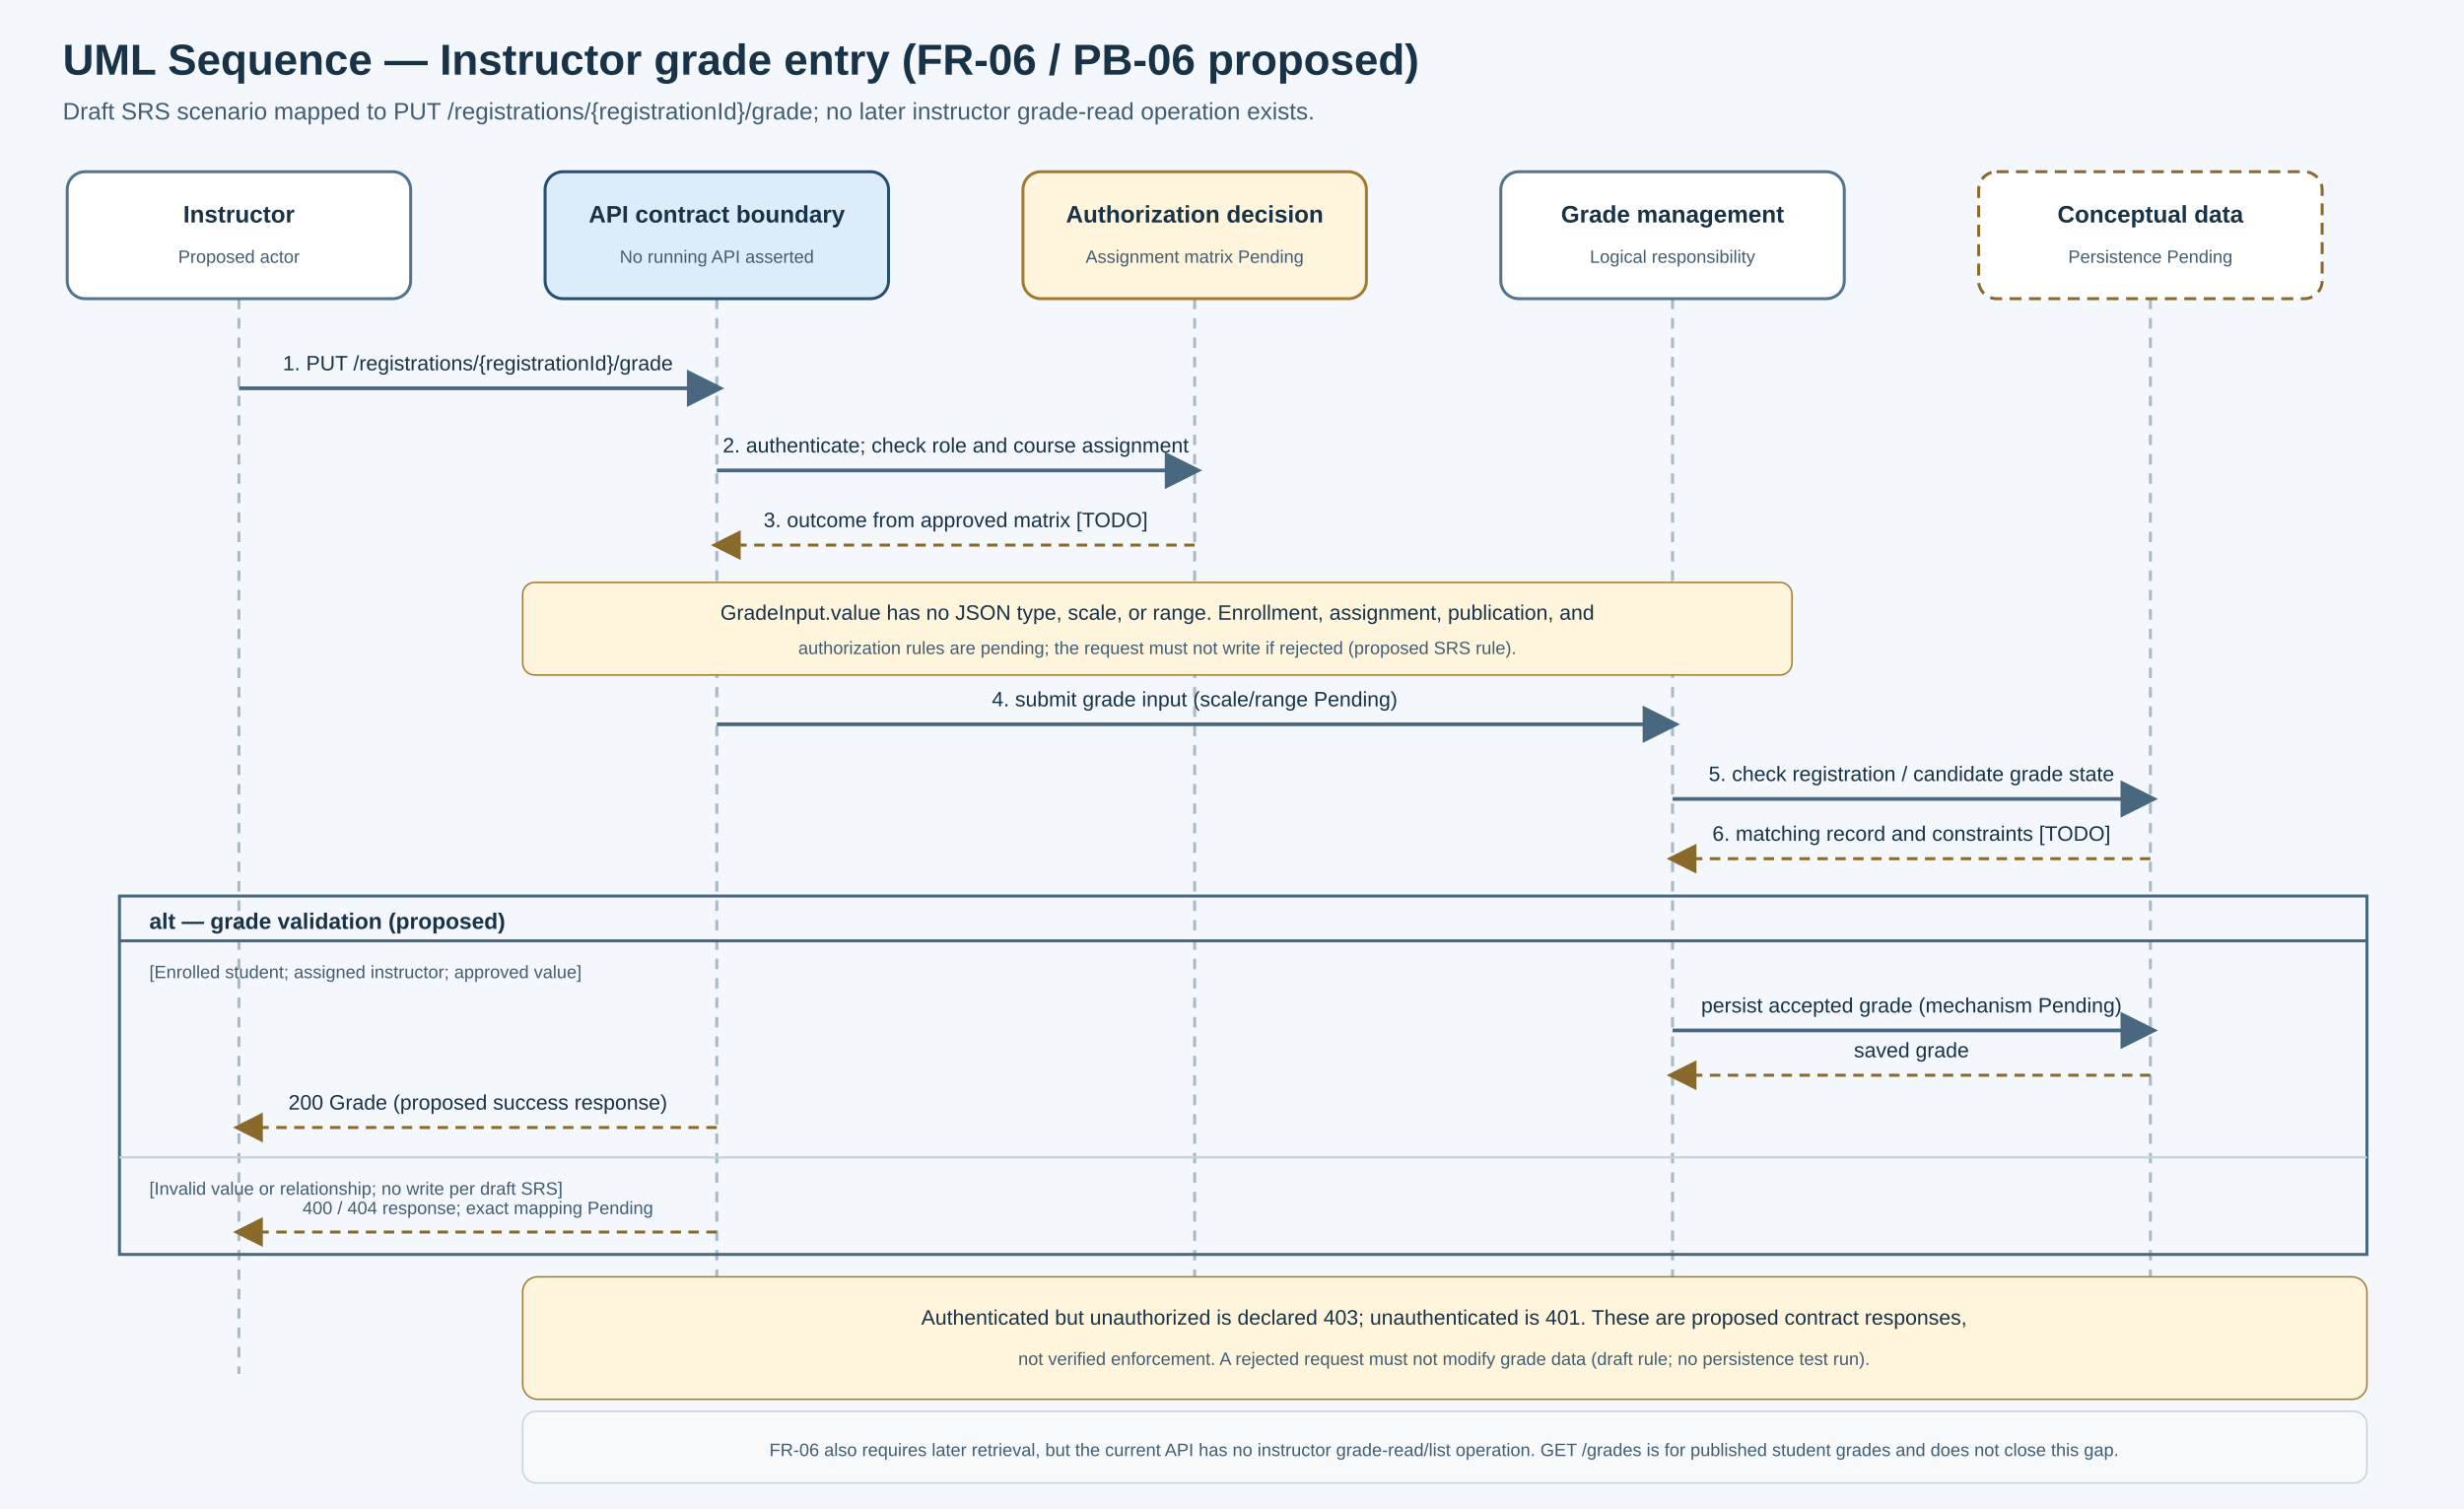
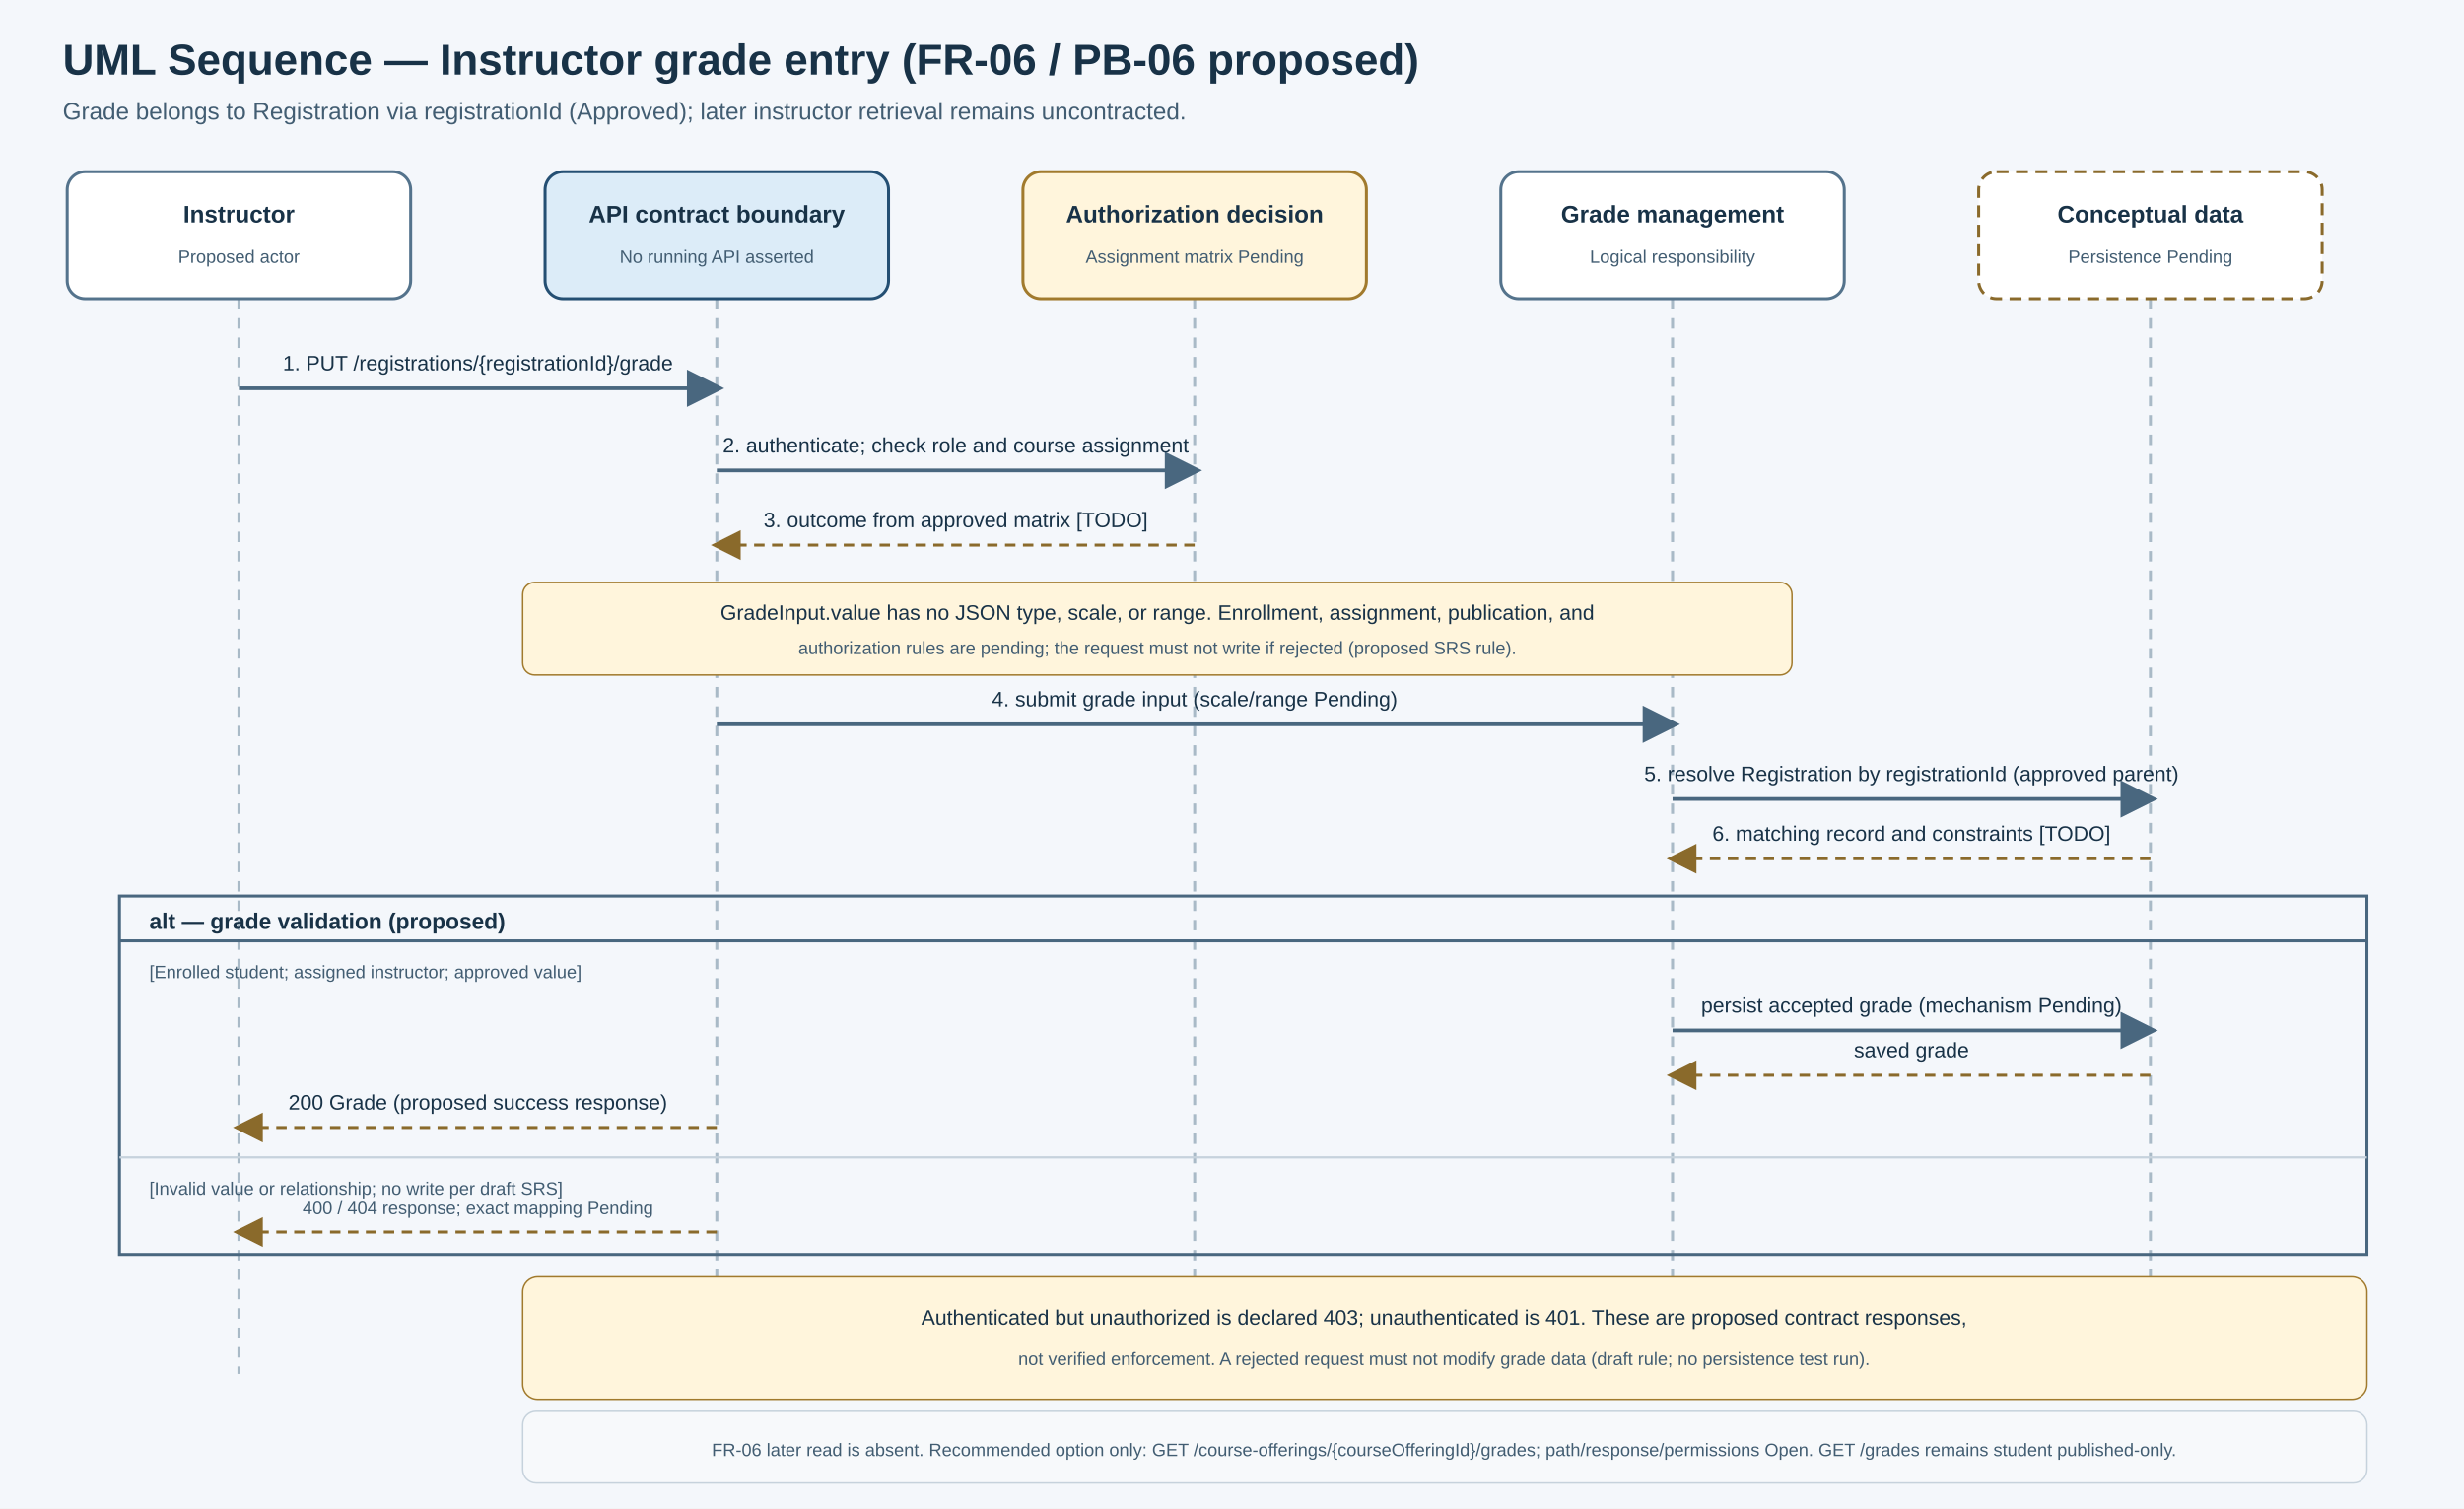
<svg xmlns="http://www.w3.org/2000/svg" width="1650" height="1010" viewBox="0 0 1650 1010" role="img" aria-labelledby="title description">
  <defs>
    <marker id="msg" markerWidth="10" markerHeight="10" refX="8" refY="5" orient="auto">
      <path d="M0,0 L10,5 L0,10 z" fill="#49677f" />
    </marker>
    <marker id="reply" markerWidth="10" markerHeight="10" refX="8" refY="5" orient="auto">
      <path d="M0,0 L10,5 L0,10 z" fill="#8a6a2b" />
    </marker>
    <style>
      text { font-family: Arial, Helvetica, sans-serif; fill: #183247; }
      .title { font-size: 29px; font-weight: 700; }
      .subtitle { font-size: 16px; fill: #425d72; }
      .part { font-size: 16px; font-weight: 700; }
      .msg { font-size: 14px; }
      .note { font-size: 14px; }
      .frame { font-size: 15px; font-weight: 700; }
      .small { font-size: 12px; fill: #425d72; }
    </style>
  </defs>
  <rect width="1650" height="1010" fill="#f4f7fb" />
  <text class="title" x="42" y="50">UML Sequence — Instructor grade entry (FR-06 / PB-06 proposed)</text>
-   <text class="subtitle" x="42" y="80">Draft SRS scenario mapped to PUT /registrations/{registrationId}/grade; no later instructor grade-read operation exists.</text>
+   <text class="subtitle" x="42" y="80">Grade belongs to Registration via registrationId (Approved); later instructor retrieval remains uncontracted.</text>
  <g stroke="#a9bac7" stroke-width="2" stroke-dasharray="7 6">
    <path d="M160 200 V920" />
    <path d="M480 200 V920" />
    <path d="M800 200 V920" />
    <path d="M1120 200 V920" />
    <path d="M1440 200 V920" />
  </g>
  <g>
    <rect x="45" y="115" width="230" height="85" rx="12" fill="#ffffff" stroke="#54738c" stroke-width="2" />
    <text class="part" x="160" y="149" text-anchor="middle">Instructor</text>
    <text class="small" x="160" y="176" text-anchor="middle">Proposed actor</text>
    <rect x="365" y="115" width="230" height="85" rx="12" fill="#dcecf8" stroke="#244f73" stroke-width="2" />
    <text class="part" x="480" y="149" text-anchor="middle">API contract boundary</text>
    <text class="small" x="480" y="176" text-anchor="middle">No running API asserted</text>
    <rect x="685" y="115" width="230" height="85" rx="12" fill="#fff5dc" stroke="#a17a2d" stroke-width="2" />
    <text class="part" x="800" y="149" text-anchor="middle">Authorization decision</text>
    <text class="small" x="800" y="176" text-anchor="middle">Assignment matrix Pending</text>
    <rect x="1005" y="115" width="230" height="85" rx="12" fill="#ffffff" stroke="#54738c" stroke-width="2" />
    <text class="part" x="1120" y="149" text-anchor="middle">Grade management</text>
    <text class="small" x="1120" y="176" text-anchor="middle">Logical responsibility</text>
    <rect x="1325" y="115" width="230" height="85" rx="12" fill="#ffffff" stroke="#8a6a2b" stroke-width="2" stroke-dasharray="8 5" />
    <text class="part" x="1440" y="149" text-anchor="middle">Conceptual data</text>
    <text class="small" x="1440" y="176" text-anchor="middle">Persistence Pending</text>
  </g>
  <path d="M160 260 H480" stroke="#49677f" stroke-width="2.5" marker-end="url(#msg)" />
  <text class="msg" x="320" y="248" text-anchor="middle">1. PUT /registrations/{registrationId}/grade</text>
  <path d="M480 315 H800" stroke="#49677f" stroke-width="2.5" marker-end="url(#msg)" />
  <text class="msg" x="640" y="303" text-anchor="middle">2. authenticate; check role and course assignment</text>
  <path d="M800 365 H480" stroke="#8a6a2b" stroke-width="2" stroke-dasharray="7 5" marker-end="url(#reply)" />
  <text class="msg" x="640" y="353" text-anchor="middle">3. outcome from approved matrix [TODO]</text>
  <rect x="350" y="390" width="850" height="62" rx="8" fill="#fff5dc" stroke="#a17a2d" />
  <text class="note" x="775" y="415" text-anchor="middle">GradeInput.value has no JSON type, scale, or range. Enrollment, assignment, publication, and</text>
  <text class="small" x="775" y="438" text-anchor="middle">authorization rules are pending; the request must not write if rejected (proposed SRS rule).</text>
  <path d="M480 485 H1120" stroke="#49677f" stroke-width="2.5" marker-end="url(#msg)" />
  <text class="msg" x="800" y="473" text-anchor="middle">4. submit grade input (scale/range Pending)</text>
  <path d="M1120 535 H1440" stroke="#49677f" stroke-width="2.5" marker-end="url(#msg)" />
-   <text class="msg" x="1280" y="523" text-anchor="middle">5. check registration / candidate grade state</text>
+   <text class="msg" x="1280" y="523" text-anchor="middle">5. resolve Registration by registrationId (approved parent)</text>
  <path d="M1440 575 H1120" stroke="#8a6a2b" stroke-width="2" stroke-dasharray="7 5" marker-end="url(#reply)" />
  <text class="msg" x="1280" y="563" text-anchor="middle">6. matching record and constraints [TODO]</text>
  <rect x="80" y="600" width="1505" height="240" fill="none" stroke="#49677f" stroke-width="2" />
  <path d="M80 630 H1585" stroke="#49677f" stroke-width="2" />
  <text class="frame" x="100" y="622">alt — grade validation (proposed)</text>
  <text class="small" x="100" y="655">[Enrolled student; assigned instructor; approved value]</text>
  <path d="M1120 690 H1440" stroke="#49677f" stroke-width="2.5" marker-end="url(#msg)" />
  <text class="msg" x="1280" y="678" text-anchor="middle">persist accepted grade (mechanism Pending)</text>
  <path d="M1440 720 H1120" stroke="#8a6a2b" stroke-width="2" stroke-dasharray="7 5" marker-end="url(#reply)" />
  <text class="msg" x="1280" y="708" text-anchor="middle">saved grade</text>
  <path d="M480 755 H160" stroke="#8a6a2b" stroke-width="2" stroke-dasharray="7 5" marker-end="url(#reply)" />
  <text class="msg" x="320" y="743" text-anchor="middle">200 Grade (proposed success response)</text>
  <path d="M80 775 H1585" stroke="#c6d2dc" stroke-width="1.5" />
  <text class="small" x="100" y="800">[Invalid value or relationship; no write per draft SRS]</text>
  <path d="M480 825 H160" stroke="#8a6a2b" stroke-width="2" stroke-dasharray="7 5" marker-end="url(#reply)" />
  <text class="small" x="320" y="813" text-anchor="middle">400 / 404 response; exact mapping Pending</text>
  <rect x="350" y="855" width="1235" height="82" rx="10" fill="#fff5dc" stroke="#a17a2d" />
  <text class="note" x="967" y="887" text-anchor="middle">Authenticated but unauthorized is declared 403; unauthenticated is 401. These are proposed contract responses,</text>
  <text class="small" x="967" y="914" text-anchor="middle">not verified enforcement. A rejected request must not modify grade data (draft rule; no persistence test run).</text>
  <rect x="350" y="945" width="1235" height="48" rx="9" fill="#f7f9fb" stroke="#c6d2dc" />
-   <text class="small" x="967" y="975" text-anchor="middle">FR-06 also requires later retrieval, but the current API has no instructor grade-read/list operation. GET /grades is for published student grades and does not close this gap.</text>
+   <text class="small" x="967" y="975" text-anchor="middle">FR-06 later read is absent. Recommended option only: GET /course-offerings/{courseOfferingId}/grades; path/response/permissions Open. GET /grades remains student published-only.</text>
</svg>
